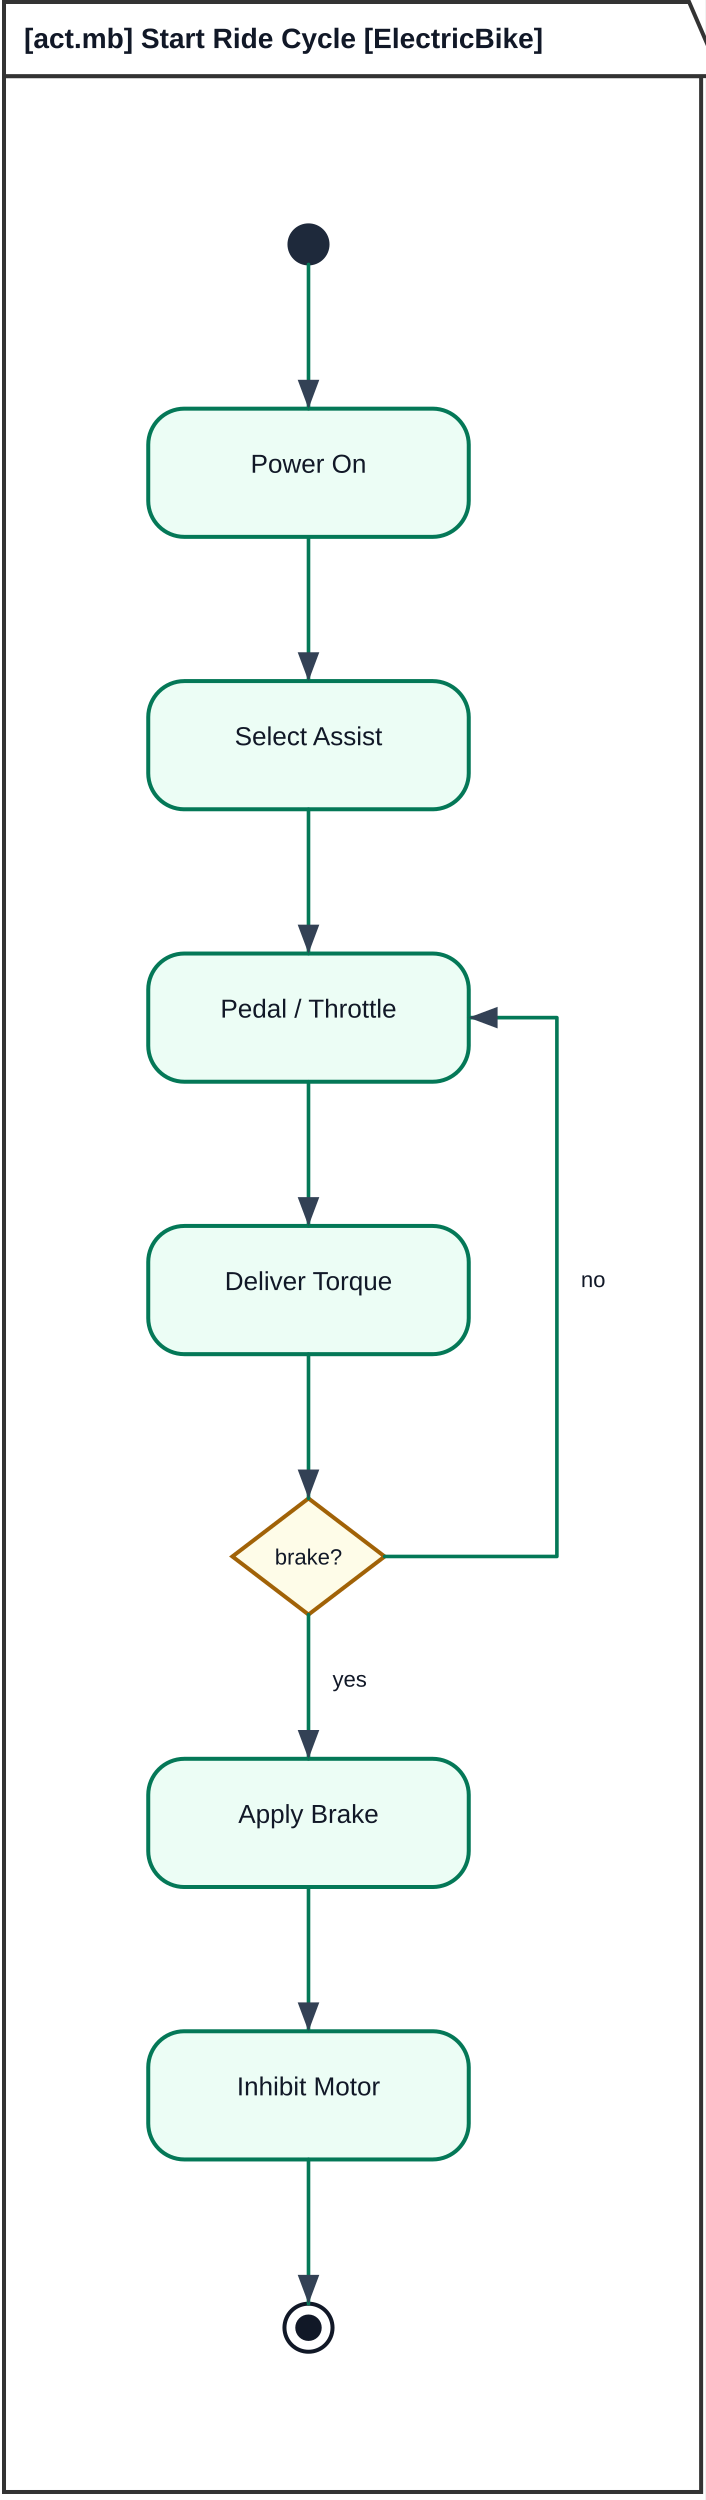
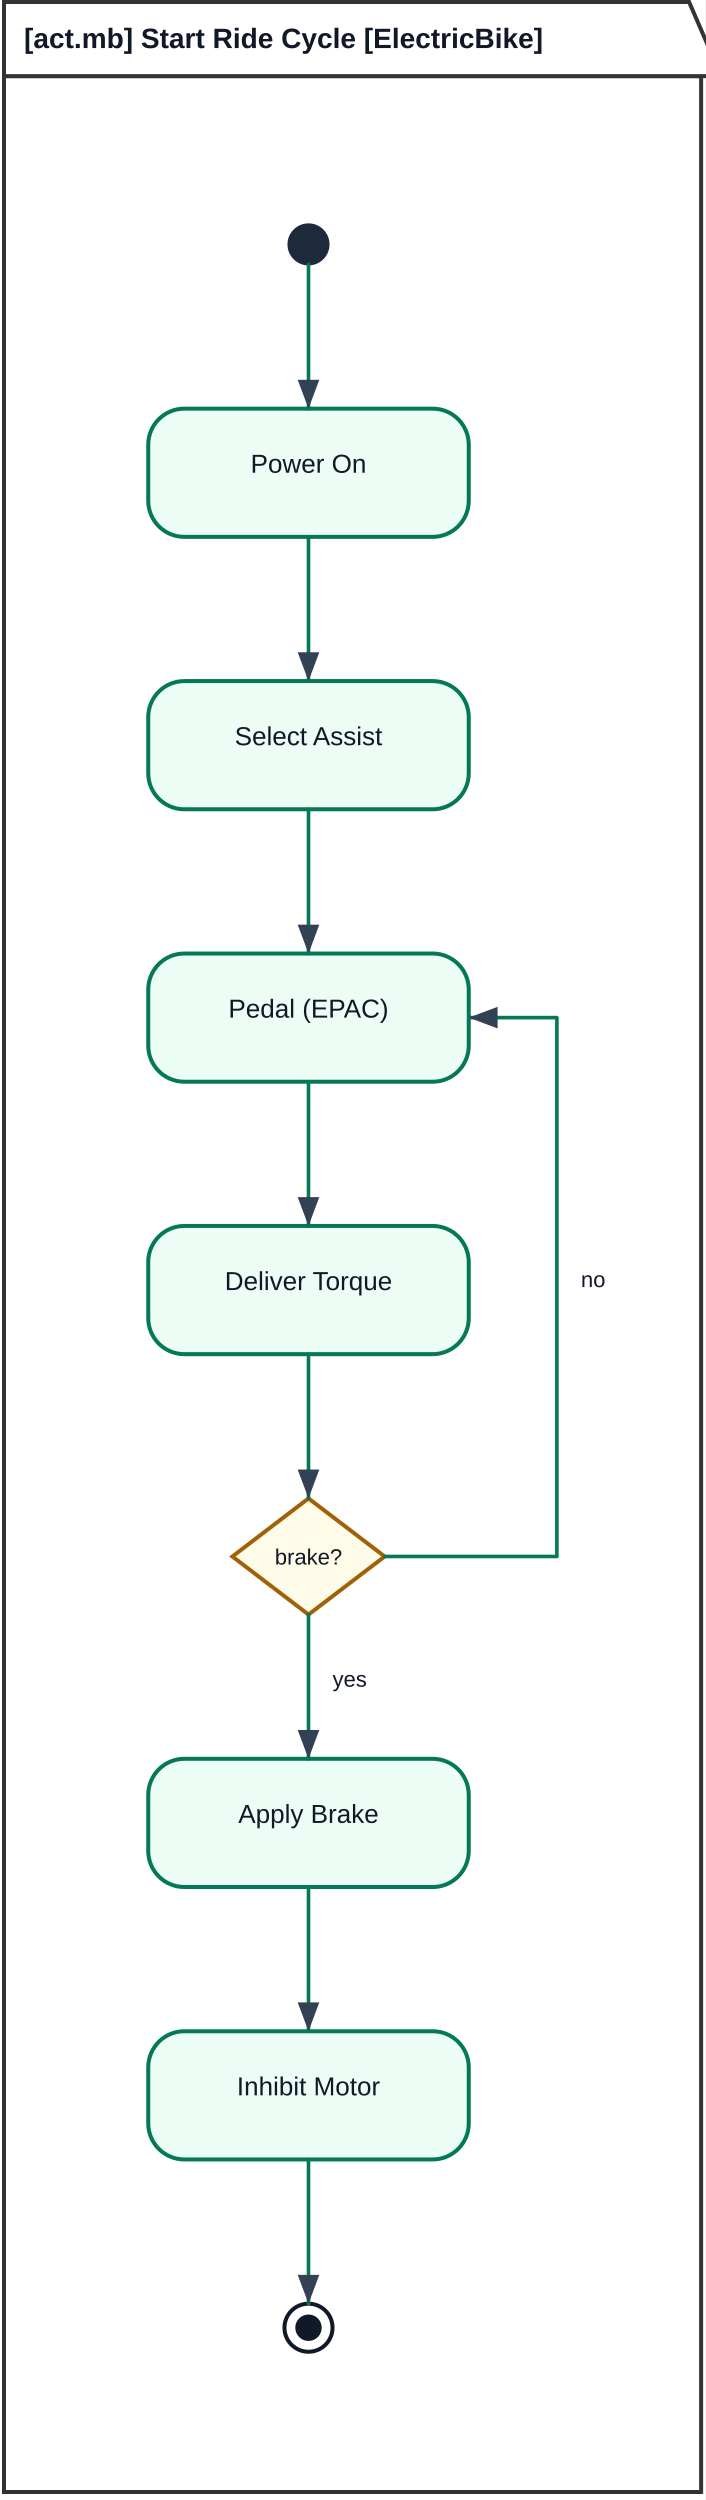
<svg xmlns="http://www.w3.org/2000/svg" width="352" height="1248" viewBox="0 0 352 1248">
  <defs>
    <style>text{font-family:Arial,Helvetica,sans-serif;fill:#111827}.label{font-size:13px}.small{font-size:11px}.header{font-size:14px;font-weight:600}</style>
    <marker id="arrow" markerWidth="8" markerHeight="6" refX="8" refY="3" orient="auto">
      <polygon points="0 0,8 3,0 6" fill="#1D4ED8" />
    </marker>
    <marker id="arrow-dark" markerWidth="8" markerHeight="6" refX="8" refY="3" orient="auto">
      <polygon points="0 0,8 3,0 6" fill="#334155" />
    </marker>
    <marker id="composition" markerWidth="12" markerHeight="12" refX="0" refY="6" orient="auto" markerUnits="strokeWidth">
      <polygon points="0 6,6 0,12 6,6 12" fill="#111827" stroke="#111827" />
    </marker>
  </defs>
  <rect x="0" y="0" width="352" height="1248" fill="#FFFFFF" />
  <rect x="2" y="38" width="348" height="1206" fill="none" stroke="#333333" stroke-width="2" />
  <path d="M 2 1 H 344 L 360 38 H 2 Z" fill="#FFFFFF" stroke="#333333" stroke-width="2" />
  <text class="header" x="12" y="24">[act.mb] Start Ride Cycle [ElectricBike]</text>
  <rect x="2" y="38" width="348" height="1208" fill="none" stroke="#333333" stroke-width="0" />
  <g transform="translate(2,40)">
    <circle id="rideStart" cx="152" cy="82" r="10" fill="#1E293B" stroke="#1E293B" stroke-width="1" />
    <rect id="powerOnBike" x="72" y="164" width="160" height="64" rx="18" fill="#ECFDF5" stroke="#047857" stroke-width="2" />
    <text class="label" text-anchor="middle" x="152" y="196">Power On</text>
    <rect id="selectAssist" x="72" y="300" width="160" height="64" rx="18" fill="#ECFDF5" stroke="#047857" stroke-width="2" />
    <text class="label" text-anchor="middle" x="152" y="332">Select Assist</text>
    <rect id="pedalAndThrottle" x="72" y="436" width="160" height="64" rx="18" fill="#ECFDF5" stroke="#047857" stroke-width="2" />
-     <text class="label" text-anchor="middle" x="152" y="468">Pedal / Throttle</text>
+     <text class="label" text-anchor="middle" x="152" y="468">Pedal (EPAC)</text>
    <rect id="deliverTorque" x="72" y="572" width="160" height="64" rx="18" fill="#ECFDF5" stroke="#047857" stroke-width="2" />
    <text class="label" text-anchor="middle" x="152" y="604">Deliver Torque</text>
    <polygon id="brakeDecision" points="152,708 190,737 152,766 114,737" fill="#FEFCE8" stroke="#A16207" stroke-width="2" />
    <text class="small" text-anchor="middle" x="152" y="741">brake?</text>
    <rect id="applyBrake" x="72" y="838" width="160" height="64" rx="18" fill="#ECFDF5" stroke="#047857" stroke-width="2" />
    <text class="label" text-anchor="middle" x="152" y="870">Apply Brake</text>
    <rect id="inhibitMotor" x="72" y="974" width="160" height="64" rx="18" fill="#ECFDF5" stroke="#047857" stroke-width="2" />
    <text class="label" text-anchor="middle" x="152" y="1006">Inhibit Motor</text>
    <circle cx="152" cy="1122" r="12" fill="none" stroke="#111827" stroke-width="2" />
    <circle id="rideEnd" cx="152" cy="1122" r="6.6" fill="#111827" stroke="none" />
    <path d="M 152,92 L 152,164" fill="none" stroke="#047857" stroke-width="1.8" stroke-linejoin="round" stroke-linecap="round" marker-end="url(#arrow-dark)" />
    <path d="M 152,228 L 152,300" fill="none" stroke="#047857" stroke-width="1.8" stroke-linejoin="round" stroke-linecap="round" marker-end="url(#arrow-dark)" />
    <path d="M 152,364 L 152,436" fill="none" stroke="#047857" stroke-width="1.8" stroke-linejoin="round" stroke-linecap="round" marker-end="url(#arrow-dark)" />
    <path d="M 152,500 L 152,572" fill="none" stroke="#047857" stroke-width="1.8" stroke-linejoin="round" stroke-linecap="round" marker-end="url(#arrow-dark)" />
    <path d="M 152,636 L 152,708" fill="none" stroke="#047857" stroke-width="1.8" stroke-linejoin="round" stroke-linecap="round" marker-end="url(#arrow-dark)" />
    <path d="M 152,766 L 152,838" fill="none" stroke="#047857" stroke-width="1.8" stroke-linejoin="round" stroke-linecap="round" marker-end="url(#arrow-dark)" />
    <path d="M 190,737 L 276,737 L 276,468 L 232,468" fill="none" stroke="#047857" stroke-width="1.8" stroke-linejoin="round" stroke-linecap="round" marker-end="url(#arrow-dark)" />
    <path d="M 152,902 L 152,974" fill="none" stroke="#047857" stroke-width="1.8" stroke-linejoin="round" stroke-linecap="round" marker-end="url(#arrow-dark)" />
    <path d="M 152,1038 L 152,1110" fill="none" stroke="#047857" stroke-width="1.8" stroke-linejoin="round" stroke-linecap="round" marker-end="url(#arrow-dark)" />
    <text class="small" x="164" y="802">yes</text>
    <text class="small" x="288" y="602.5">no</text>
  </g>
</svg>
